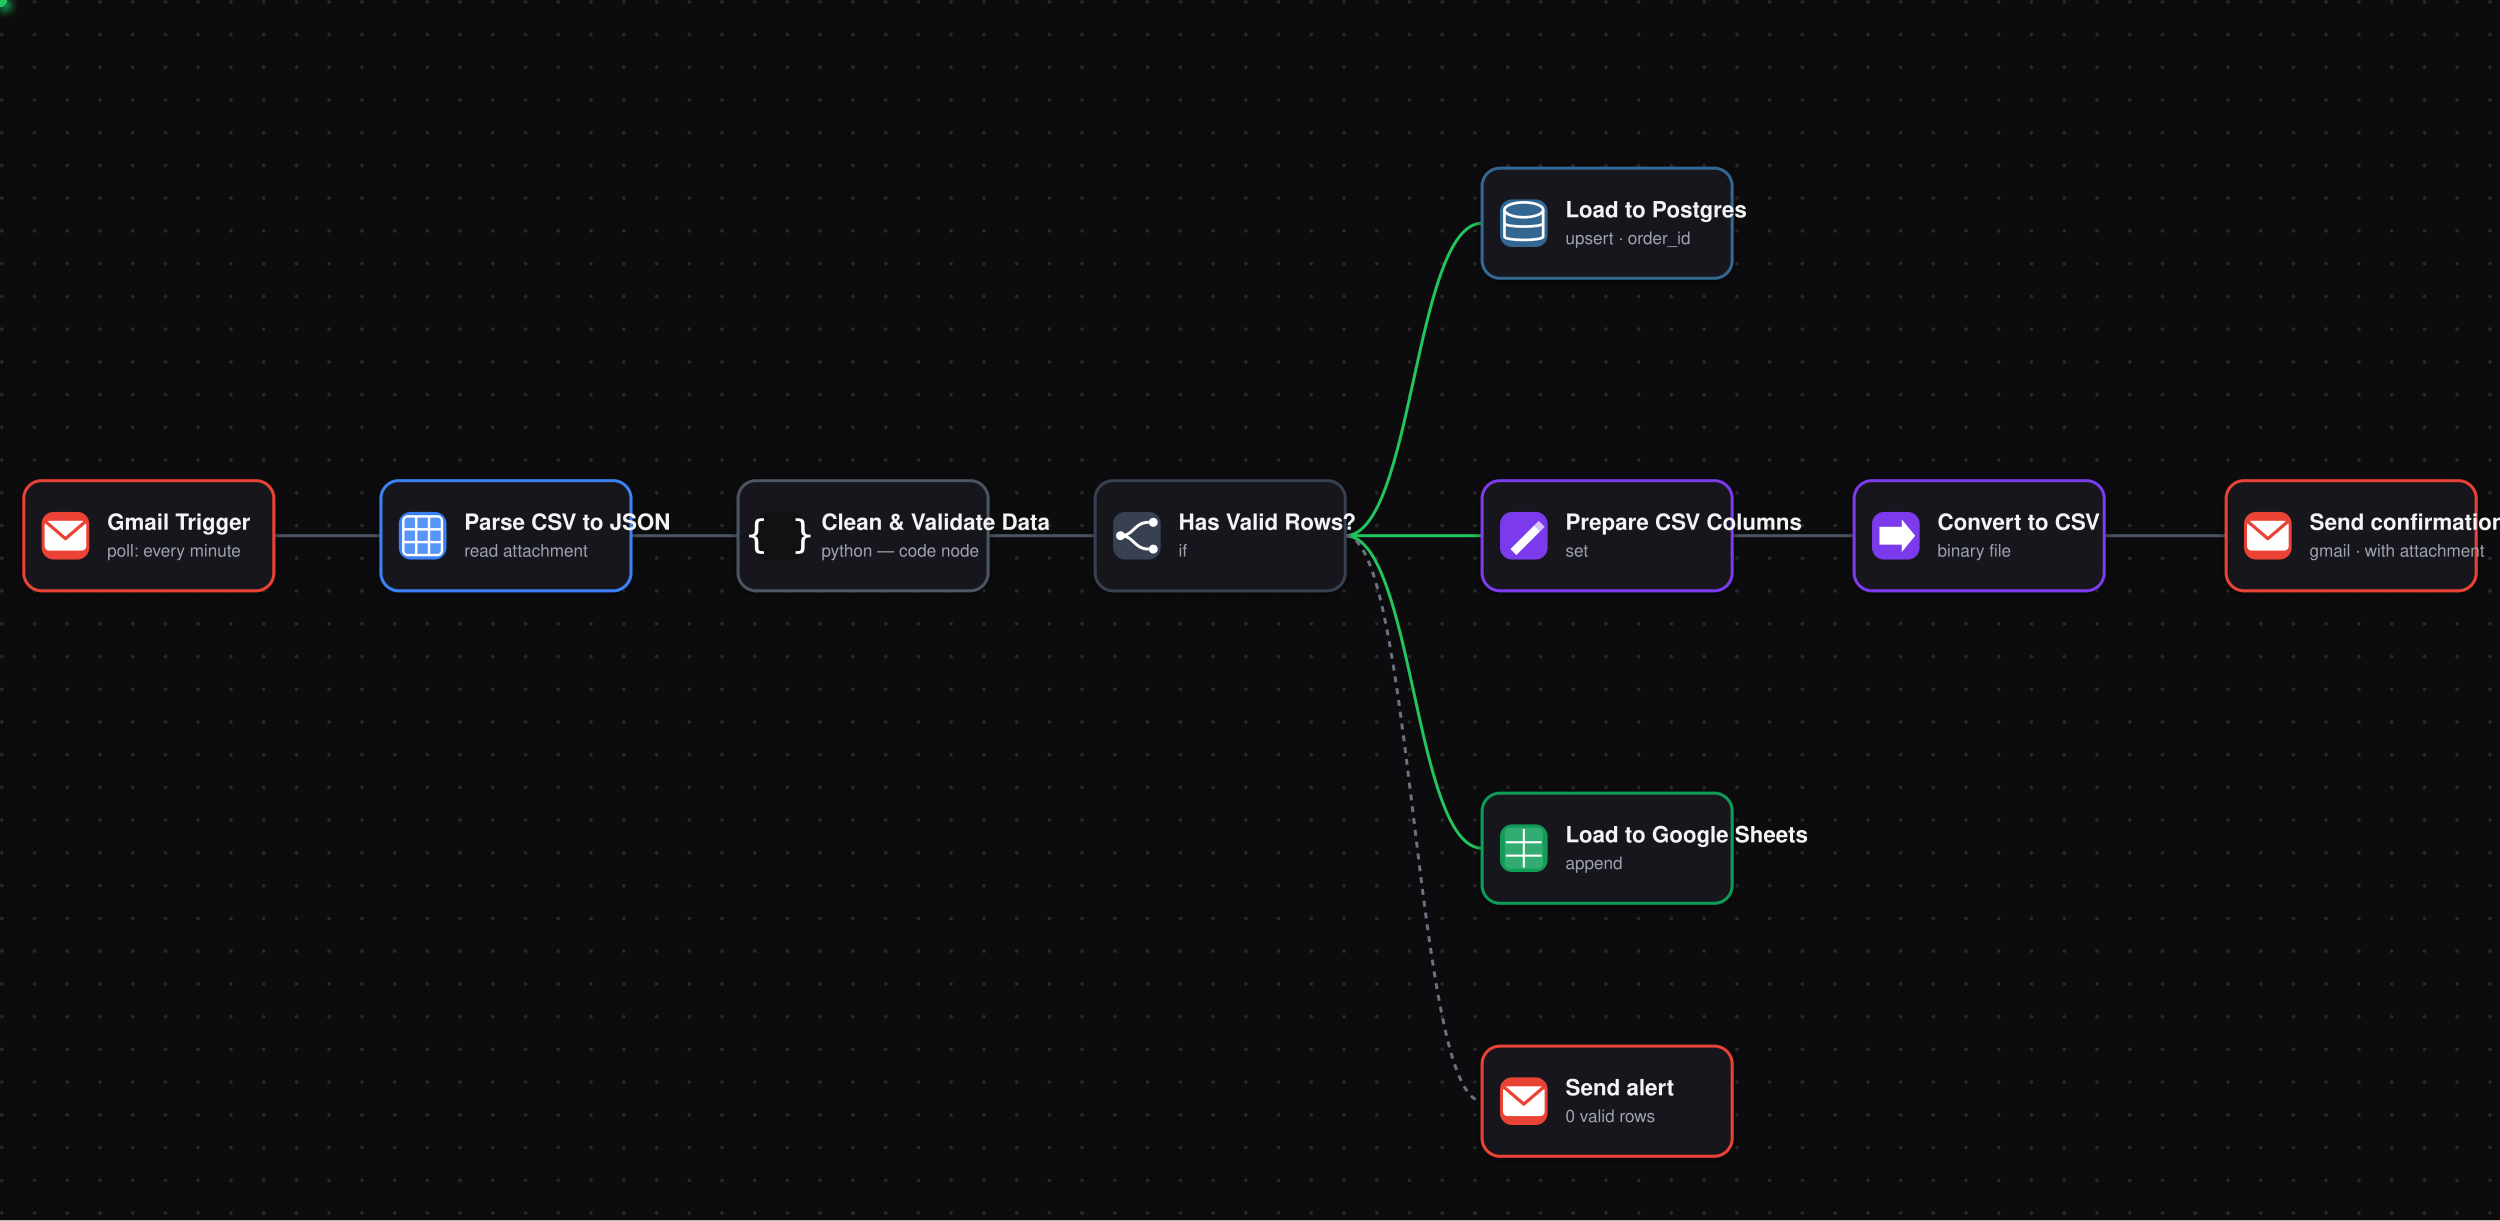
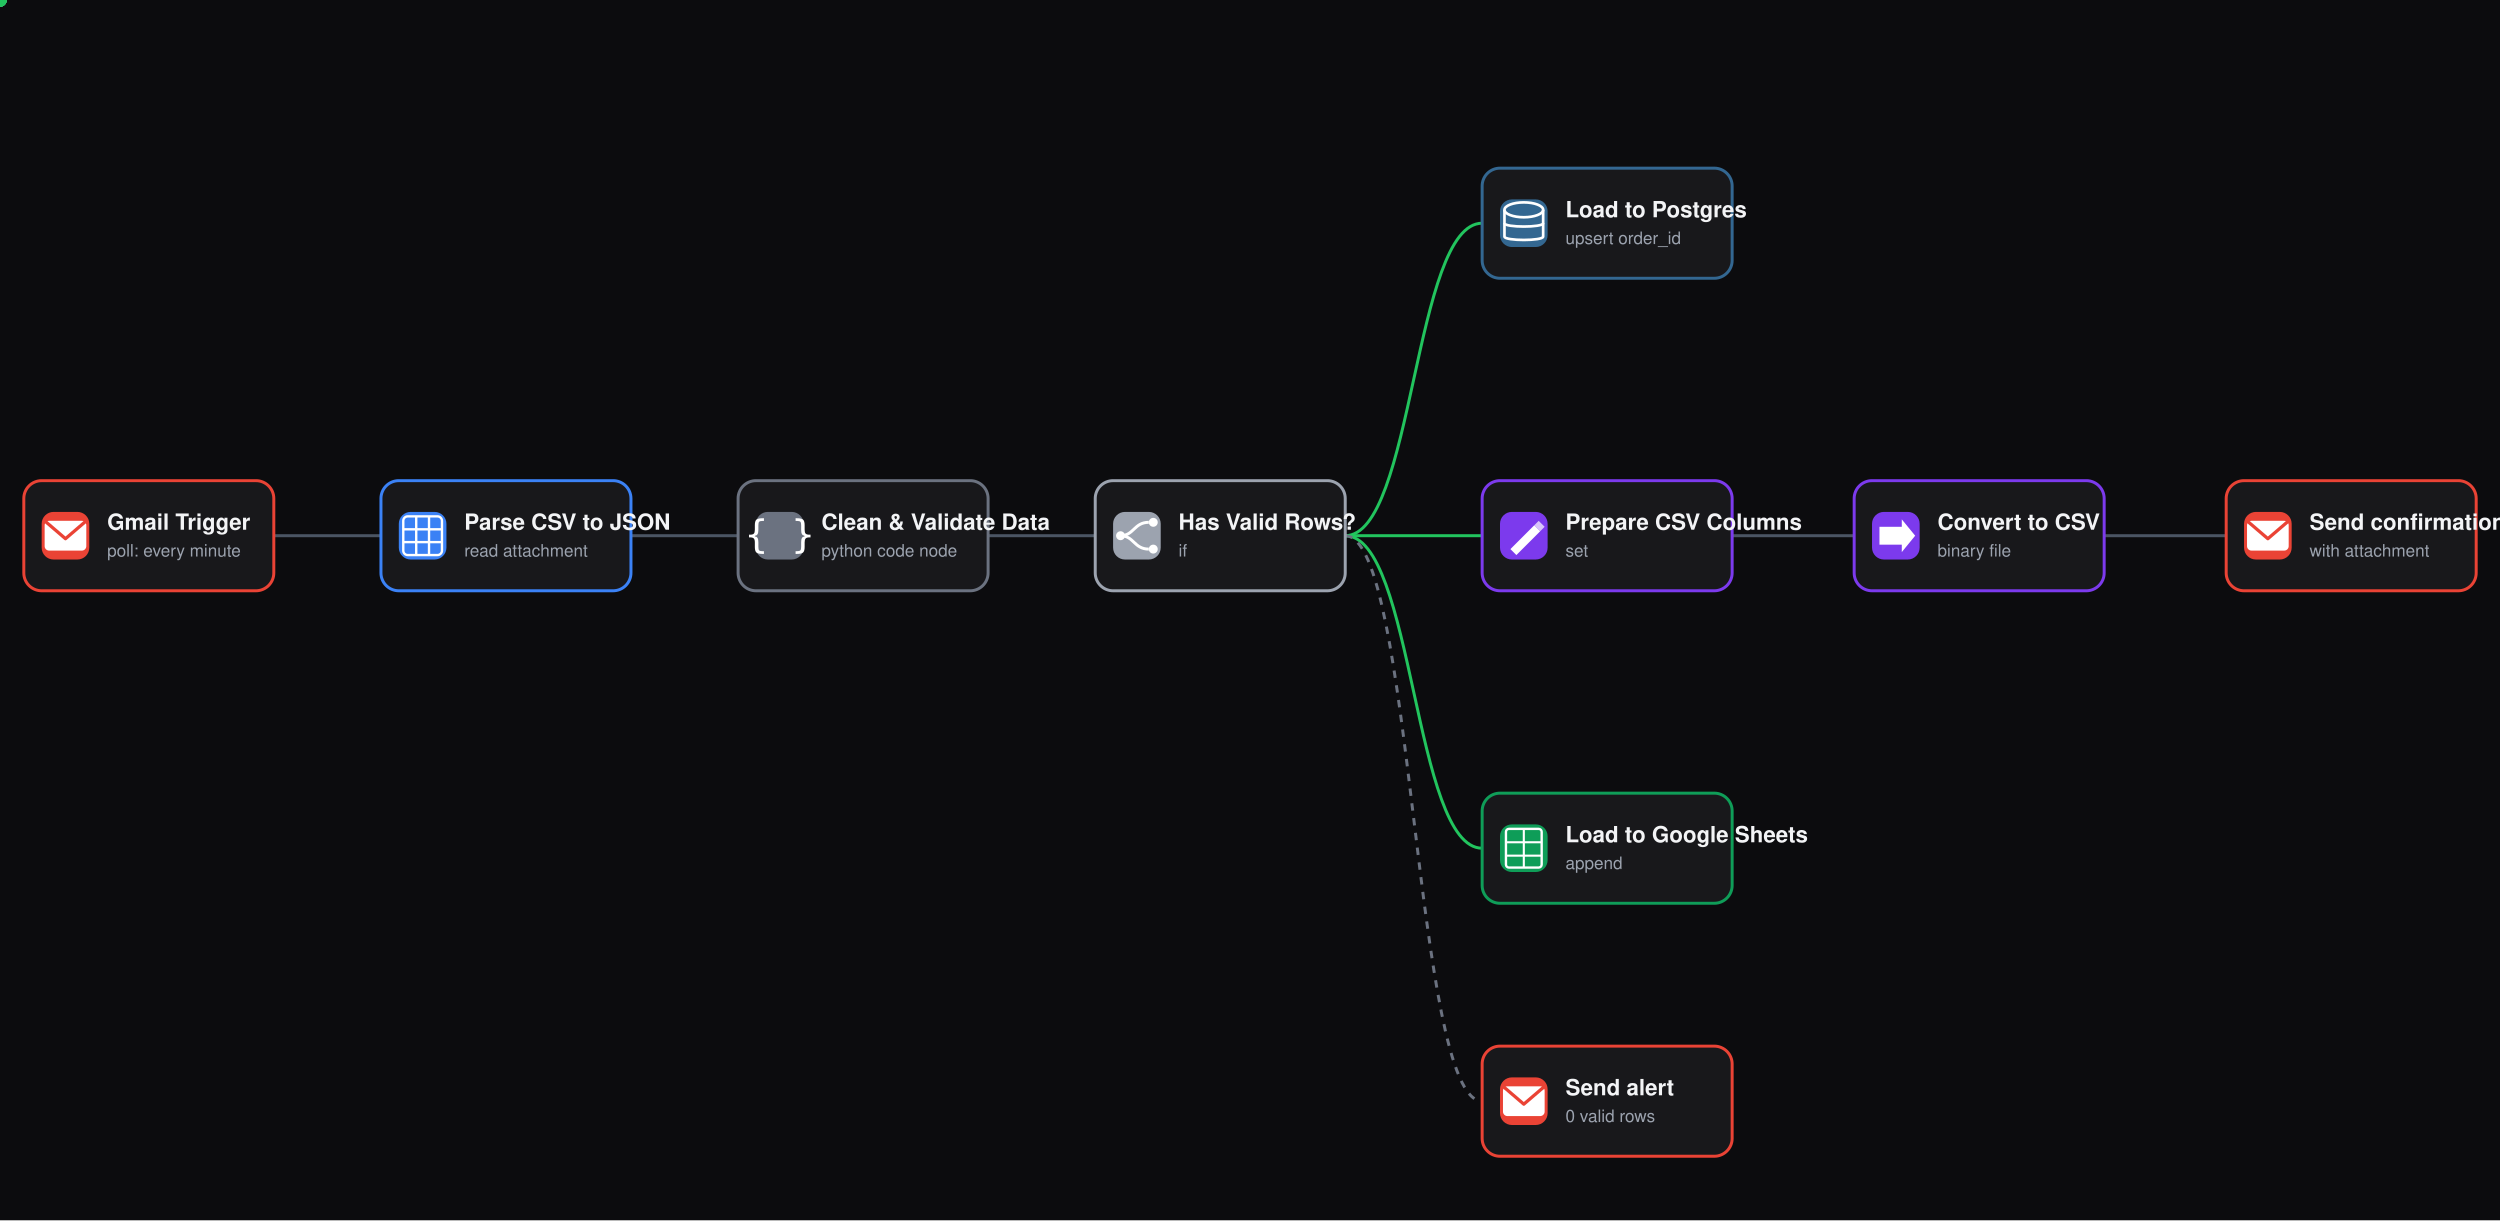
- <svg xmlns="http://www.w3.org/2000/svg" xmlns:xlink="http://www.w3.org/1999/xlink" viewBox="0 0 1680 820" font-family="'Segoe UI', Helvetica, Arial, sans-serif">
-   <defs>
-     <pattern id="dotgrid" width="22" height="22" patternUnits="userSpaceOnUse">
-       <circle cx="1.2" cy="1.2" r="1.2" fill="#2a2a2e" />
-     </pattern>
-     <filter id="soft" x="-50%" y="-50%" width="200%" height="200%">
-       <feDropShadow dx="0" dy="2" stdDeviation="3" flood-color="#000" flood-opacity="0.5" />
-     </filter>
-     <style>
-     .edge { stroke: #4b5563; stroke-width: 2; fill: none; }
-     .edge-true { stroke: #22c55e; }
-     .edge-false { stroke: #6b7280; stroke-dasharray: 4 4; }
-     .node-box { stroke-width: 2; rx: 12; ry: 12; filter: url(#soft); transition: all .2s; }
-     .node-label { fill: #f3f4f6; font-size: 15px; font-weight: 600; }
-     .node-sub { fill: #9ca3af; font-size: 11.5px; }
-     .icon-chip { rx: 8; ry: 8; }
-     .flow-dot { filter: drop-shadow(0 0 4px currentColor); }
-   </style>
-   </defs>
+ <svg xmlns="http://www.w3.org/2000/svg" xmlns:xlink="http://www.w3.org/1999/xlink" viewBox="0 0 1680 820" font-family="Helvetica, Arial, sans-serif">
  <rect x="0" y="0" width="1680" height="820" fill="#0c0c0e" />
-   <rect x="0" y="0" width="1680" height="820" fill="url(#dotgrid)" />
-   <path id="path-gmail_trigger-parse_csv" d="M 184.0 360.0 C 224.0 360.0, 216.0 360.0, 256.0 360.0" class="edge" />
-   <path id="path-parse_csv-clean_validate" d="M 424.0 360.0 C 464.0 360.0, 456.0 360.0, 496.0 360.0" class="edge" />
-   <path id="path-clean_validate-has_valid" d="M 664.0 360.0 C 704.0 360.0, 696.0 360.0, 736.0 360.0" class="edge" />
-   <path id="path-has_valid-load_postgres" d="M 904.0 360.0 C 950.0 360.0, 950.0 150.0, 996.0 150.0" class="edge edge-true" />
-   <path id="path-has_valid-prepare_cols" d="M 904.0 360.0 C 950.0 360.0, 950.0 360.0, 996.0 360.0" class="edge edge-true" />
-   <path id="path-has_valid-load_sheets" d="M 904.0 360.0 C 950.0 360.0, 950.0 570.0, 996.0 570.0" class="edge edge-true" />
-   <path id="path-has_valid-send_alert" d="M 904.0 360.0 C 950.0 360.0, 950.0 740.0, 996.0 740.0" class="edge edge-false" />
-   <path id="path-prepare_cols-convert_csv" d="M 1164.0 360.0 C 1205.0 360.0, 1205.0 360.0, 1246.0 360.0" class="edge" />
-   <path id="path-convert_csv-send_ok" d="M 1414.0 360.0 C 1455.0 360.0, 1455.0 360.0, 1496.0 360.0" class="edge" />
-   <circle r="4.5" fill="#22c55e" class="flow-dot" style="color:#22c55e">
-     <animateMotion dur="1.1s" begin="0.00s; loopgmail_triggerparse_csv.end+2.50s" repeatCount="1" fill="freeze" id="loopgmail_triggerparse_csv">
+   <path id="path-gmail_trigger-parse_csv" class="edge" d="M 184.0 360.0 C 224.0 360.0, 216.0 360.0, 256.0 360.0" fill="none" stroke="#4b5563" stroke-width="2" />
+   <path id="path-parse_csv-clean_validate" class="edge" d="M 424.0 360.0 C 464.0 360.0, 456.0 360.0, 496.0 360.0" fill="none" stroke="#4b5563" stroke-width="2" />
+   <path id="path-clean_validate-has_valid" class="edge" d="M 664.0 360.0 C 704.0 360.0, 696.0 360.0, 736.0 360.0" fill="none" stroke="#4b5563" stroke-width="2" />
+   <path id="path-has_valid-load_postgres" class="edge edge-true" d="M 904.0 360.0 C 950.0 360.0, 950.0 150.0, 996.0 150.0" fill="none" stroke="#22c55e" stroke-width="2" />
+   <path id="path-has_valid-prepare_cols" class="edge edge-true" d="M 904.0 360.0 C 950.0 360.0, 950.0 360.0, 996.0 360.0" fill="none" stroke="#22c55e" stroke-width="2" />
+   <path id="path-has_valid-load_sheets" class="edge edge-true" d="M 904.0 360.0 C 950.0 360.0, 950.0 570.0, 996.0 570.0" fill="none" stroke="#22c55e" stroke-width="2" />
+   <path id="path-has_valid-send_alert" class="edge edge-false" d="M 904.0 360.0 C 950.0 360.0, 950.0 740.0, 996.0 740.0" fill="none" stroke="#6b7280" stroke-width="2" stroke-dasharray="5,5" />
+   <path id="path-prepare_cols-convert_csv" class="edge" d="M 1164.0 360.0 C 1205.0 360.0, 1205.0 360.0, 1246.0 360.0" fill="none" stroke="#4b5563" stroke-width="2" />
+   <path id="path-convert_csv-send_ok" class="edge" d="M 1414.0 360.0 C 1455.0 360.0, 1455.0 360.0, 1496.0 360.0" fill="none" stroke="#4b5563" stroke-width="2" />
+   <circle class="flow-dot" r="4.5" fill="#22c55e">
+     <animateMotion dur="1.1s" begin="0.00s; loop_gmail_trigger_parse_csv.end+2.50s" repeatCount="1" fill="freeze" id="loop_gmail_trigger_parse_csv">
      <mpath xlink:href="#path-gmail_trigger-parse_csv" />
    </animateMotion>
-     <animate attributeName="opacity" values="0;1;1;0" keyTimes="0;0.08;0.85;1" dur="1.1s" begin="0.00s; loopgmail_triggerparse_csv.end+2.50s" repeatCount="1" fill="freeze" />
+     <animate attributeName="opacity" values="0;1;1;0" keyTimes="0;0.08;0.85;1" dur="1.1s" begin="0.00s; loop_gmail_trigger_parse_csv.end+2.50s" repeatCount="1" fill="freeze" />
  </circle>
-   <circle r="4.5" fill="#22c55e" class="flow-dot" style="color:#22c55e">
-     <animateMotion dur="1.1s" begin="0.50s; loopparse_csvclean_validate.end+2.50s" repeatCount="1" fill="freeze" id="loopparse_csvclean_validate">
+   <circle class="flow-dot" r="4.5" fill="#22c55e">
+     <animateMotion dur="1.1s" begin="0.50s; loop_parse_csv_clean_validate.end+2.50s" repeatCount="1" fill="freeze" id="loop_parse_csv_clean_validate">
      <mpath xlink:href="#path-parse_csv-clean_validate" />
    </animateMotion>
-     <animate attributeName="opacity" values="0;1;1;0" keyTimes="0;0.08;0.85;1" dur="1.1s" begin="0.50s; loopparse_csvclean_validate.end+2.50s" repeatCount="1" fill="freeze" />
+     <animate attributeName="opacity" values="0;1;1;0" keyTimes="0;0.08;0.85;1" dur="1.1s" begin="0.50s; loop_parse_csv_clean_validate.end+2.50s" repeatCount="1" fill="freeze" />
  </circle>
-   <circle r="4.5" fill="#22c55e" class="flow-dot" style="color:#22c55e">
-     <animateMotion dur="1.1s" begin="1.00s; loopclean_validatehas_valid.end+2.50s" repeatCount="1" fill="freeze" id="loopclean_validatehas_valid">
+   <circle class="flow-dot" r="4.5" fill="#22c55e">
+     <animateMotion dur="1.1s" begin="1.00s; loop_clean_validate_has_valid.end+2.50s" repeatCount="1" fill="freeze" id="loop_clean_validate_has_valid">
      <mpath xlink:href="#path-clean_validate-has_valid" />
    </animateMotion>
-     <animate attributeName="opacity" values="0;1;1;0" keyTimes="0;0.08;0.85;1" dur="1.1s" begin="1.00s; loopclean_validatehas_valid.end+2.50s" repeatCount="1" fill="freeze" />
+     <animate attributeName="opacity" values="0;1;1;0" keyTimes="0;0.08;0.85;1" dur="1.1s" begin="1.00s; loop_clean_validate_has_valid.end+2.50s" repeatCount="1" fill="freeze" />
  </circle>
-   <circle r="4.5" fill="#22c55e" class="flow-dot" style="color:#22c55e">
-     <animateMotion dur="1.1s" begin="1.50s; loophas_validload_postgres.end+2.50s" repeatCount="1" fill="freeze" id="loophas_validload_postgres">
+   <circle class="flow-dot" r="4.5" fill="#22c55e">
+     <animateMotion dur="1.1s" begin="1.50s; loop_has_valid_load_postgres.end+2.50s" repeatCount="1" fill="freeze" id="loop_has_valid_load_postgres">
      <mpath xlink:href="#path-has_valid-load_postgres" />
    </animateMotion>
-     <animate attributeName="opacity" values="0;1;1;0" keyTimes="0;0.08;0.85;1" dur="1.1s" begin="1.50s; loophas_validload_postgres.end+2.50s" repeatCount="1" fill="freeze" />
+     <animate attributeName="opacity" values="0;1;1;0" keyTimes="0;0.08;0.85;1" dur="1.1s" begin="1.50s; loop_has_valid_load_postgres.end+2.50s" repeatCount="1" fill="freeze" />
  </circle>
-   <circle r="4.5" fill="#22c55e" class="flow-dot" style="color:#22c55e">
-     <animateMotion dur="1.1s" begin="1.60s; loophas_validprepare_cols.end+2.50s" repeatCount="1" fill="freeze" id="loophas_validprepare_cols">
+   <circle class="flow-dot" r="4.5" fill="#22c55e">
+     <animateMotion dur="1.1s" begin="1.60s; loop_has_valid_prepare_cols.end+2.50s" repeatCount="1" fill="freeze" id="loop_has_valid_prepare_cols">
      <mpath xlink:href="#path-has_valid-prepare_cols" />
    </animateMotion>
-     <animate attributeName="opacity" values="0;1;1;0" keyTimes="0;0.08;0.85;1" dur="1.1s" begin="1.60s; loophas_validprepare_cols.end+2.50s" repeatCount="1" fill="freeze" />
+     <animate attributeName="opacity" values="0;1;1;0" keyTimes="0;0.08;0.85;1" dur="1.1s" begin="1.60s; loop_has_valid_prepare_cols.end+2.50s" repeatCount="1" fill="freeze" />
  </circle>
-   <circle r="4.5" fill="#22c55e" class="flow-dot" style="color:#22c55e">
-     <animateMotion dur="1.1s" begin="1.70s; loophas_validload_sheets.end+2.50s" repeatCount="1" fill="freeze" id="loophas_validload_sheets">
+   <circle class="flow-dot" r="4.5" fill="#22c55e">
+     <animateMotion dur="1.1s" begin="1.70s; loop_has_valid_load_sheets.end+2.50s" repeatCount="1" fill="freeze" id="loop_has_valid_load_sheets">
      <mpath xlink:href="#path-has_valid-load_sheets" />
    </animateMotion>
-     <animate attributeName="opacity" values="0;1;1;0" keyTimes="0;0.08;0.85;1" dur="1.1s" begin="1.70s; loophas_validload_sheets.end+2.50s" repeatCount="1" fill="freeze" />
+     <animate attributeName="opacity" values="0;1;1;0" keyTimes="0;0.08;0.85;1" dur="1.1s" begin="1.70s; loop_has_valid_load_sheets.end+2.50s" repeatCount="1" fill="freeze" />
  </circle>
-   <circle r="4.5" fill="#9ca3af" class="flow-dot" style="color:#9ca3af">
-     <animateMotion dur="1.1s" begin="1.50s; loophas_validsend_alert.end+2.50s" repeatCount="1" fill="freeze" id="loophas_validsend_alert">
+   <circle class="flow-dot" r="4.5" fill="#9ca3af">
+     <animateMotion dur="1.1s" begin="1.50s; loop_has_valid_send_alert.end+2.50s" repeatCount="1" fill="freeze" id="loop_has_valid_send_alert">
      <mpath xlink:href="#path-has_valid-send_alert" />
    </animateMotion>
-     <animate attributeName="opacity" values="0;1;1;0" keyTimes="0;0.08;0.85;1" dur="1.1s" begin="1.50s; loophas_validsend_alert.end+2.50s" repeatCount="1" fill="freeze" />
+     <animate attributeName="opacity" values="0;1;1;0" keyTimes="0;0.08;0.85;1" dur="1.1s" begin="1.50s; loop_has_valid_send_alert.end+2.50s" repeatCount="1" fill="freeze" />
  </circle>
-   <circle r="4.5" fill="#22c55e" class="flow-dot" style="color:#22c55e">
-     <animateMotion dur="1.1s" begin="2.20s; loopprepare_colsconvert_csv.end+2.50s" repeatCount="1" fill="freeze" id="loopprepare_colsconvert_csv">
+   <circle class="flow-dot" r="4.5" fill="#22c55e">
+     <animateMotion dur="1.1s" begin="2.20s; loop_prepare_cols_convert_csv.end+2.50s" repeatCount="1" fill="freeze" id="loop_prepare_cols_convert_csv">
      <mpath xlink:href="#path-prepare_cols-convert_csv" />
    </animateMotion>
-     <animate attributeName="opacity" values="0;1;1;0" keyTimes="0;0.08;0.85;1" dur="1.1s" begin="2.20s; loopprepare_colsconvert_csv.end+2.50s" repeatCount="1" fill="freeze" />
+     <animate attributeName="opacity" values="0;1;1;0" keyTimes="0;0.08;0.85;1" dur="1.1s" begin="2.20s; loop_prepare_cols_convert_csv.end+2.50s" repeatCount="1" fill="freeze" />
  </circle>
-   <circle r="4.5" fill="#22c55e" class="flow-dot" style="color:#22c55e">
-     <animateMotion dur="1.1s" begin="2.70s; loopconvert_csvsend_ok.end+2.50s" repeatCount="1" fill="freeze" id="loopconvert_csvsend_ok">
+   <circle class="flow-dot" r="4.5" fill="#22c55e">
+     <animateMotion dur="1.1s" begin="2.70s; loop_convert_csv_send_ok.end+2.50s" repeatCount="1" fill="freeze" id="loop_convert_csv_send_ok">
      <mpath xlink:href="#path-convert_csv-send_ok" />
    </animateMotion>
-     <animate attributeName="opacity" values="0;1;1;0" keyTimes="0;0.08;0.85;1" dur="1.1s" begin="2.70s; loopconvert_csvsend_ok.end+2.50s" repeatCount="1" fill="freeze" />
+     <animate attributeName="opacity" values="0;1;1;0" keyTimes="0;0.08;0.85;1" dur="1.1s" begin="2.70s; loop_convert_csv_send_ok.end+2.50s" repeatCount="1" fill="freeze" />
  </circle>
  <g class="node" data-node="gmail_trigger">
-     <rect class="node-box" x="16.0" y="323.0" width="168" height="74" fill="#18181b" stroke="#EA4335" />
-     <rect class="icon-chip" x="28.0" y="344.0" width="32" height="32" fill="#EA4335" />
+     <rect class="node-box" x="16.0" y="323.0" width="168" height="74" rx="12" ry="12" fill="#18181b" stroke="#EA4335" stroke-width="2" />
+     <rect x="28.0" y="344.0" width="32" height="32" rx="8" ry="8" fill="#EA4335" />
    <g transform="translate(44.0,360.0)">
-       <rect x="-14" y="-10" width="28" height="20" rx="3" fill="white" />
+       <rect x="-14" y="-10" width="28" height="20" rx="3" fill="#ffffff" />
      <path d="M-14 -10 L0 2 L14 -10" stroke="#EA4335" stroke-width="2.2" fill="none" stroke-linejoin="round" stroke-linecap="round" />
    </g>
-     <text class="node-label" x="72.0" y="356.0">Gmail Trigger</text>
-     <text class="node-sub" x="72.0" y="374.0">poll: every minute</text>
+     <text x="72.0" y="356.0" fill="#f3f4f6" font-size="15" font-weight="600">Gmail Trigger</text>
+     <text x="72.0" y="374.0" fill="#9ca3af" font-size="11.5">poll: every minute</text>
  </g>
  <g class="node" data-node="parse_csv">
-     <rect class="node-box" x="256.0" y="323.0" width="168" height="74" fill="#18181b" stroke="#3B82F6" />
-     <rect class="icon-chip" x="268.0" y="344.0" width="32" height="32" fill="#3B82F6" />
+     <rect class="node-box" x="256.0" y="323.0" width="168" height="74" rx="12" ry="12" fill="#18181b" stroke="#3B82F6" stroke-width="2" />
+     <rect x="268.0" y="344.0" width="32" height="32" rx="8" ry="8" fill="#3B82F6" />
    <g transform="translate(284.0,360.0)">
-       <rect x="-13" y="-13" width="26" height="26" rx="3" fill="white" opacity="0.15" />
-       <g stroke="white" stroke-width="1.6">
-         <line x1="-13" y1="-4.3" x2="13" y2="-4.3" />
-         <line x1="-13" y1="4.3" x2="13" y2="4.3" />
-         <line x1="-4.3" y1="-13" x2="-4.3" y2="13" />
-         <line x1="4.3" y1="-13" x2="4.3" y2="13" />
-       </g>
-       <rect x="-13" y="-13" width="26" height="26" rx="3" fill="none" stroke="white" stroke-width="1.6" />
+       <rect x="-13" y="-13" width="26" height="26" rx="3" fill="#3B82F6" fill-opacity="0.25" stroke="#ffffff" stroke-width="1.6" />
+       <line x1="-13" y1="-4.3" x2="13" y2="-4.3" stroke="#ffffff" stroke-width="1.6" />
+       <line x1="-13" y1="4.3" x2="13" y2="4.3" stroke="#ffffff" stroke-width="1.6" />
+       <line x1="-4.3" y1="-13" x2="-4.3" y2="13" stroke="#ffffff" stroke-width="1.6" />
+       <line x1="4.3" y1="-13" x2="4.3" y2="13" stroke="#ffffff" stroke-width="1.6" />
    </g>
-     <text class="node-label" x="312.0" y="356.0">Parse CSV to JSON</text>
-     <text class="node-sub" x="312.0" y="374.0">read attachment</text>
+     <text x="312.0" y="356.0" fill="#f3f4f6" font-size="15" font-weight="600">Parse CSV to JSON</text>
+     <text x="312.0" y="374.0" fill="#9ca3af" font-size="11.5">read attachment</text>
  </g>
  <g class="node" data-node="clean_validate">
-     <rect class="node-box" x="496.0" y="323.0" width="168" height="74" fill="#18181b" stroke="#4B5563" />
-     <rect class="icon-chip" x="508.0" y="344.0" width="32" height="32" fill="#111111" />
+     <rect class="node-box" x="496.0" y="323.0" width="168" height="74" rx="12" ry="12" fill="#18181b" stroke="#6B7280" stroke-width="2" />
+     <rect x="508.0" y="344.0" width="32" height="32" rx="8" ry="8" fill="#6B7280" />
    <g transform="translate(524.0,360.0)">
-       <text x="0" y="8" font-size="26" font-family="monospace" fill="white" text-anchor="middle">{ }</text>
+       <text x="0" y="8" font-size="26" font-family="monospace" fill="#ffffff" text-anchor="middle">{ }</text>
    </g>
-     <text class="node-label" x="552.0" y="356.0">Clean &amp; Validate Data</text>
-     <text class="node-sub" x="552.0" y="374.0">python — code node</text>
+     <text x="552.0" y="356.0" fill="#f3f4f6" font-size="15" font-weight="600">Clean &amp; Validate Data</text>
+     <text x="552.0" y="374.0" fill="#9ca3af" font-size="11.5">python code node</text>
  </g>
  <g class="node" data-node="has_valid">
-     <rect class="node-box" x="736.0" y="323.0" width="168" height="74" fill="#18181b" stroke="#374151" />
-     <rect class="icon-chip" x="748.0" y="344.0" width="32" height="32" fill="#374151" />
+     <rect class="node-box" x="736.0" y="323.0" width="168" height="74" rx="12" ry="12" fill="#18181b" stroke="#9CA3AF" stroke-width="2" />
+     <rect x="748.0" y="344.0" width="32" height="32" rx="8" ry="8" fill="#9CA3AF" />
    <g transform="translate(764.0,360.0)">
-       <circle cx="-11" cy="0" r="3" fill="white" />
-       <circle cx="11" cy="-9" r="3" fill="white" />
-       <circle cx="11" cy="9" r="3" fill="white" />
-       <path d="M-11 0 C -2 0, -2 -9, 8 -9" stroke="white" stroke-width="2" fill="none" />
-       <path d="M-11 0 C -2 0, -2 9, 8 9" stroke="white" stroke-width="2" fill="none" />
+       <circle cx="-11" cy="0" r="3" fill="#ffffff" />
+       <circle cx="11" cy="-9" r="3" fill="#ffffff" />
+       <circle cx="11" cy="9" r="3" fill="#ffffff" />
+       <path d="M-11 0 C -2 0, -2 -9, 8 -9" stroke="#ffffff" stroke-width="2" fill="none" />
+       <path d="M-11 0 C -2 0, -2 9, 8 9" stroke="#ffffff" stroke-width="2" fill="none" />
    </g>
-     <text class="node-label" x="792.0" y="356.0">Has Valid Rows?</text>
-     <text class="node-sub" x="792.0" y="374.0">if</text>
+     <text x="792.0" y="356.0" fill="#f3f4f6" font-size="15" font-weight="600">Has Valid Rows?</text>
+     <text x="792.0" y="374.0" fill="#9ca3af" font-size="11.5">if</text>
  </g>
  <g class="node" data-node="load_postgres">
-     <rect class="node-box" x="996.0" y="113.0" width="168" height="74" fill="#18181b" stroke="#336791" />
-     <rect class="icon-chip" x="1008.0" y="134.0" width="32" height="32" fill="#336791" />
+     <rect class="node-box" x="996.0" y="113.0" width="168" height="74" rx="12" ry="12" fill="#18181b" stroke="#336791" stroke-width="2" />
+     <rect x="1008.0" y="134.0" width="32" height="32" rx="8" ry="8" fill="#336791" />
    <g transform="translate(1024.0,150.0)">
-       <g stroke="white" stroke-width="1.8" fill="none">
-         <ellipse cx="0" cy="-9" rx="13" ry="5" />
-         <path d="M-13 -9 L-13 9 C-13 12, 13 12, 13 9 L13 -9" />
-         <path d="M-13 0 C-13 3, 13 3, 13 0" />
-       </g>
+       <ellipse cx="0" cy="-9" rx="13" ry="5" fill="none" stroke="#ffffff" stroke-width="1.8" />
+       <path d="M-13 -9 L-13 9 C-13 12, 13 12, 13 9 L13 -9" fill="none" stroke="#ffffff" stroke-width="1.8" />
+       <path d="M-13 0 C-13 3, 13 3, 13 0" fill="none" stroke="#ffffff" stroke-width="1.8" />
    </g>
-     <text class="node-label" x="1052.0" y="146.0">Load to Postgres</text>
-     <text class="node-sub" x="1052.0" y="164.0">upsert · order_id</text>
+     <text x="1052.0" y="146.0" fill="#f3f4f6" font-size="15" font-weight="600">Load to Postgres</text>
+     <text x="1052.0" y="164.0" fill="#9ca3af" font-size="11.5">upsert order_id</text>
  </g>
  <g class="node" data-node="prepare_cols">
-     <rect class="node-box" x="996.0" y="323.0" width="168" height="74" fill="#18181b" stroke="#7C3AED" />
-     <rect class="icon-chip" x="1008.0" y="344.0" width="32" height="32" fill="#7C3AED" />
+     <rect class="node-box" x="996.0" y="323.0" width="168" height="74" rx="12" ry="12" fill="#18181b" stroke="#7C3AED" stroke-width="2" />
+     <rect x="1008.0" y="344.0" width="32" height="32" rx="8" ry="8" fill="#7C3AED" />
    <g transform="translate(1024.0,360.0)">
-       <path d="M-9 9 L7 -7 L11 -3 L-5 13 Z" fill="white" />
-       <path d="M7 -7 L10 -10 L14 -6 L11 -3 Z" fill="white" opacity="0.7" />
+       <path d="M-9 9 L7 -7 L11 -3 L-5 13 Z" fill="#ffffff" />
+       <path d="M7 -7 L10 -10 L14 -6 L11 -3 Z" fill="#ffffff" fill-opacity="0.7" />
    </g>
-     <text class="node-label" x="1052.0" y="356.0">Prepare CSV Columns</text>
-     <text class="node-sub" x="1052.0" y="374.0">set</text>
+     <text x="1052.0" y="356.0" fill="#f3f4f6" font-size="15" font-weight="600">Prepare CSV Columns</text>
+     <text x="1052.0" y="374.0" fill="#9ca3af" font-size="11.5">set</text>
  </g>
  <g class="node" data-node="load_sheets">
-     <rect class="node-box" x="996.0" y="533.0" width="168" height="74" fill="#18181b" stroke="#0F9D58" />
-     <rect class="icon-chip" x="1008.0" y="554.0" width="32" height="32" fill="#0F9D58" />
+     <rect class="node-box" x="996.0" y="533.0" width="168" height="74" rx="12" ry="12" fill="#18181b" stroke="#0F9D58" stroke-width="2" />
+     <rect x="1008.0" y="554.0" width="32" height="32" rx="8" ry="8" fill="#0F9D58" />
    <g transform="translate(1024.0,570.0)">
-       <rect x="-12" y="-13" width="24" height="26" rx="2" fill="white" opacity="0.15" stroke="white" stroke-width="1.6" />
-       <line x1="-12" y1="-4" x2="12" y2="-4" stroke="white" stroke-width="1.4" />
-       <line x1="-12" y1="5" x2="12" y2="5" stroke="white" stroke-width="1.4" />
-       <line x1="0" y1="-13" x2="0" y2="13" stroke="white" stroke-width="1.4" />
+       <rect x="-12" y="-13" width="24" height="26" rx="2" fill="#0F9D58" fill-opacity="0.25" stroke="#ffffff" stroke-width="1.6" />
+       <line x1="-12" y1="-4" x2="12" y2="-4" stroke="#ffffff" stroke-width="1.4" />
+       <line x1="-12" y1="5" x2="12" y2="5" stroke="#ffffff" stroke-width="1.4" />
+       <line x1="0" y1="-13" x2="0" y2="13" stroke="#ffffff" stroke-width="1.4" />
    </g>
-     <text class="node-label" x="1052.0" y="566.0">Load to Google Sheets</text>
-     <text class="node-sub" x="1052.0" y="584.0">append</text>
+     <text x="1052.0" y="566.0" fill="#f3f4f6" font-size="15" font-weight="600">Load to Google Sheets</text>
+     <text x="1052.0" y="584.0" fill="#9ca3af" font-size="11.5">append</text>
  </g>
  <g class="node" data-node="convert_csv">
-     <rect class="node-box" x="1246.0" y="323.0" width="168" height="74" fill="#18181b" stroke="#7C3AED" />
-     <rect class="icon-chip" x="1258.0" y="344.0" width="32" height="32" fill="#7C3AED" />
+     <rect class="node-box" x="1246.0" y="323.0" width="168" height="74" rx="12" ry="12" fill="#18181b" stroke="#7C3AED" stroke-width="2" />
+     <rect x="1258.0" y="344.0" width="32" height="32" rx="8" ry="8" fill="#7C3AED" />
    <g transform="translate(1274.0,360.0)">
-       <path d="M-11 -6 L4 -6 L4 -11 L13 0 L4 11 L4 6 L-11 6 Z" fill="white" />
+       <path d="M-11 -6 L4 -6 L4 -11 L13 0 L4 11 L4 6 L-11 6 Z" fill="#ffffff" />
    </g>
-     <text class="node-label" x="1302.0" y="356.0">Convert to CSV</text>
-     <text class="node-sub" x="1302.0" y="374.0">binary file</text>
+     <text x="1302.0" y="356.0" fill="#f3f4f6" font-size="15" font-weight="600">Convert to CSV</text>
+     <text x="1302.0" y="374.0" fill="#9ca3af" font-size="11.5">binary file</text>
  </g>
  <g class="node" data-node="send_ok">
-     <rect class="node-box" x="1496.0" y="323.0" width="168" height="74" fill="#18181b" stroke="#EA4335" />
-     <rect class="icon-chip" x="1508.0" y="344.0" width="32" height="32" fill="#EA4335" />
+     <rect class="node-box" x="1496.0" y="323.0" width="168" height="74" rx="12" ry="12" fill="#18181b" stroke="#EA4335" stroke-width="2" />
+     <rect x="1508.0" y="344.0" width="32" height="32" rx="8" ry="8" fill="#EA4335" />
    <g transform="translate(1524.0,360.0)">
-       <rect x="-14" y="-10" width="28" height="20" rx="3" fill="white" />
+       <rect x="-14" y="-10" width="28" height="20" rx="3" fill="#ffffff" />
      <path d="M-14 -10 L0 2 L14 -10" stroke="#EA4335" stroke-width="2.2" fill="none" stroke-linejoin="round" stroke-linecap="round" />
    </g>
-     <text class="node-label" x="1552.0" y="356.0">Send confirmation</text>
-     <text class="node-sub" x="1552.0" y="374.0">gmail · with attachment</text>
+     <text x="1552.0" y="356.0" fill="#f3f4f6" font-size="15" font-weight="600">Send confirmation</text>
+     <text x="1552.0" y="374.0" fill="#9ca3af" font-size="11.5">with attachment</text>
  </g>
  <g class="node" data-node="send_alert">
-     <rect class="node-box" x="996.0" y="703.0" width="168" height="74" fill="#18181b" stroke="#EA4335" />
-     <rect class="icon-chip" x="1008.0" y="724.0" width="32" height="32" fill="#EA4335" />
+     <rect class="node-box" x="996.0" y="703.0" width="168" height="74" rx="12" ry="12" fill="#18181b" stroke="#EA4335" stroke-width="2" />
+     <rect x="1008.0" y="724.0" width="32" height="32" rx="8" ry="8" fill="#EA4335" />
    <g transform="translate(1024.0,740.0)">
-       <rect x="-14" y="-10" width="28" height="20" rx="3" fill="white" />
+       <rect x="-14" y="-10" width="28" height="20" rx="3" fill="#ffffff" />
      <path d="M-14 -10 L0 2 L14 -10" stroke="#EA4335" stroke-width="2.2" fill="none" stroke-linejoin="round" stroke-linecap="round" />
    </g>
-     <text class="node-label" x="1052.0" y="736.0">Send alert</text>
-     <text class="node-sub" x="1052.0" y="754.0">0 valid rows</text>
+     <text x="1052.0" y="736.0" fill="#f3f4f6" font-size="15" font-weight="600">Send alert</text>
+     <text x="1052.0" y="754.0" fill="#9ca3af" font-size="11.5">0 valid rows</text>
  </g>
</svg>
